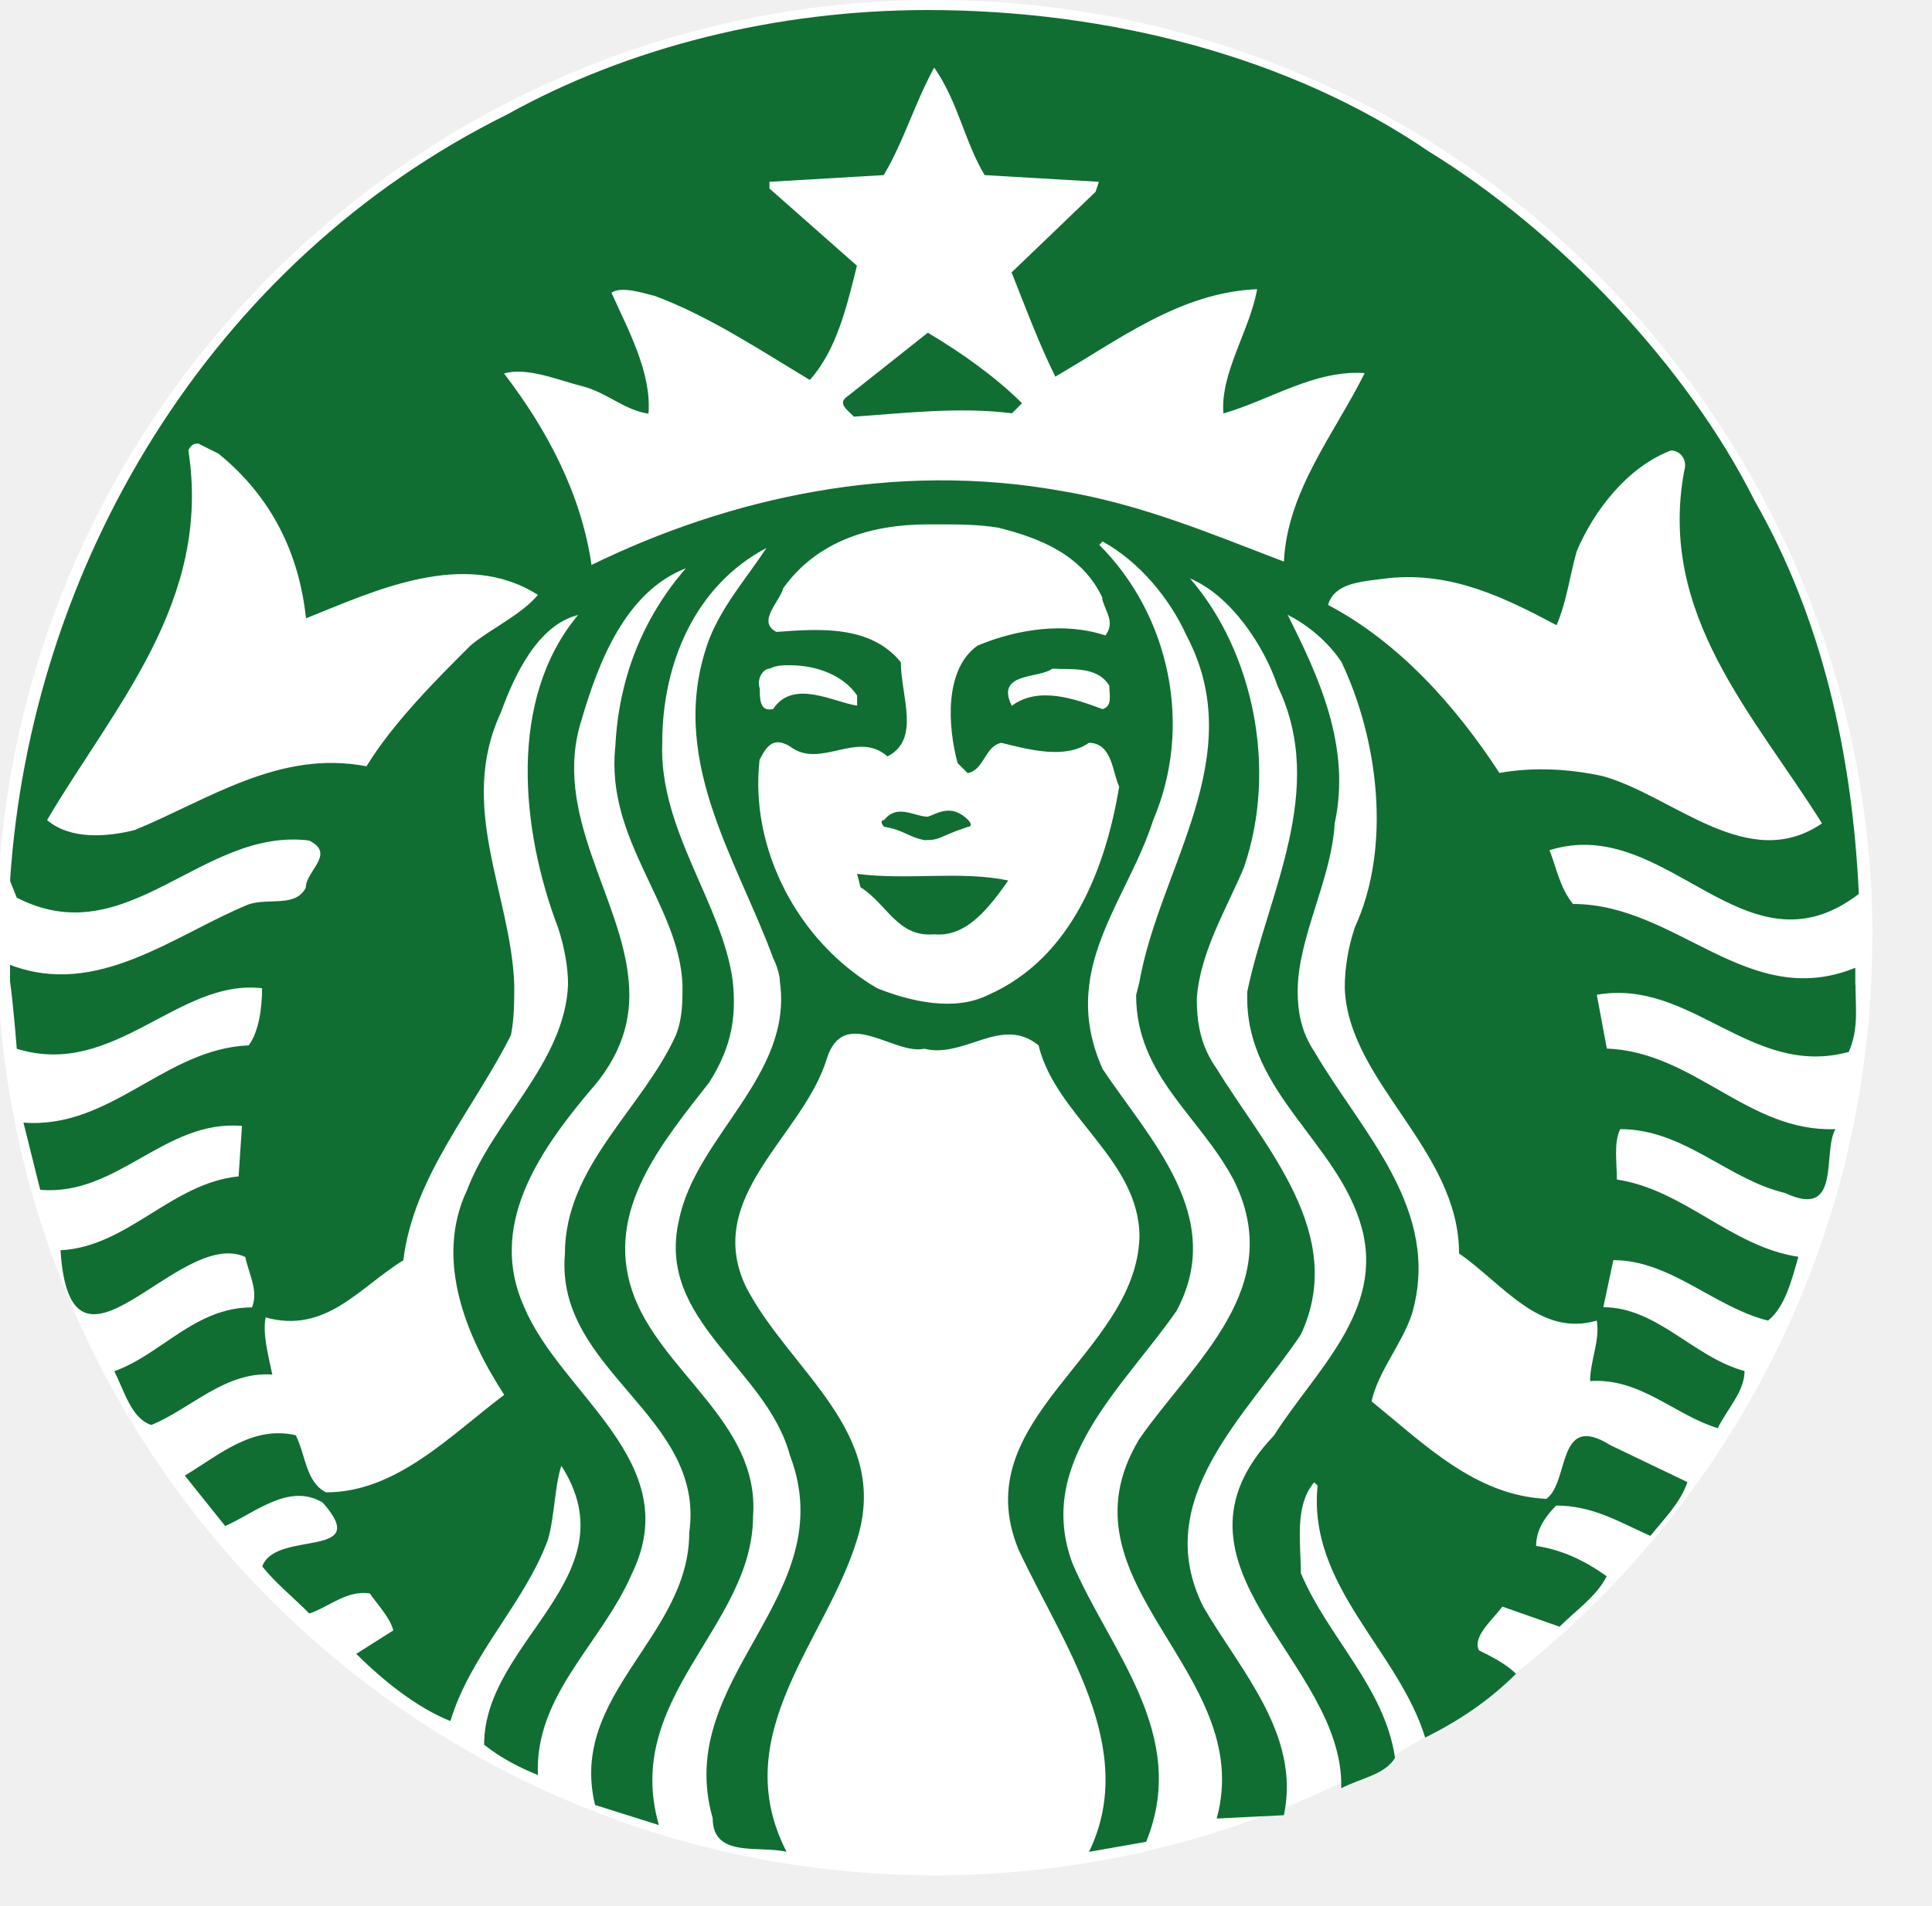
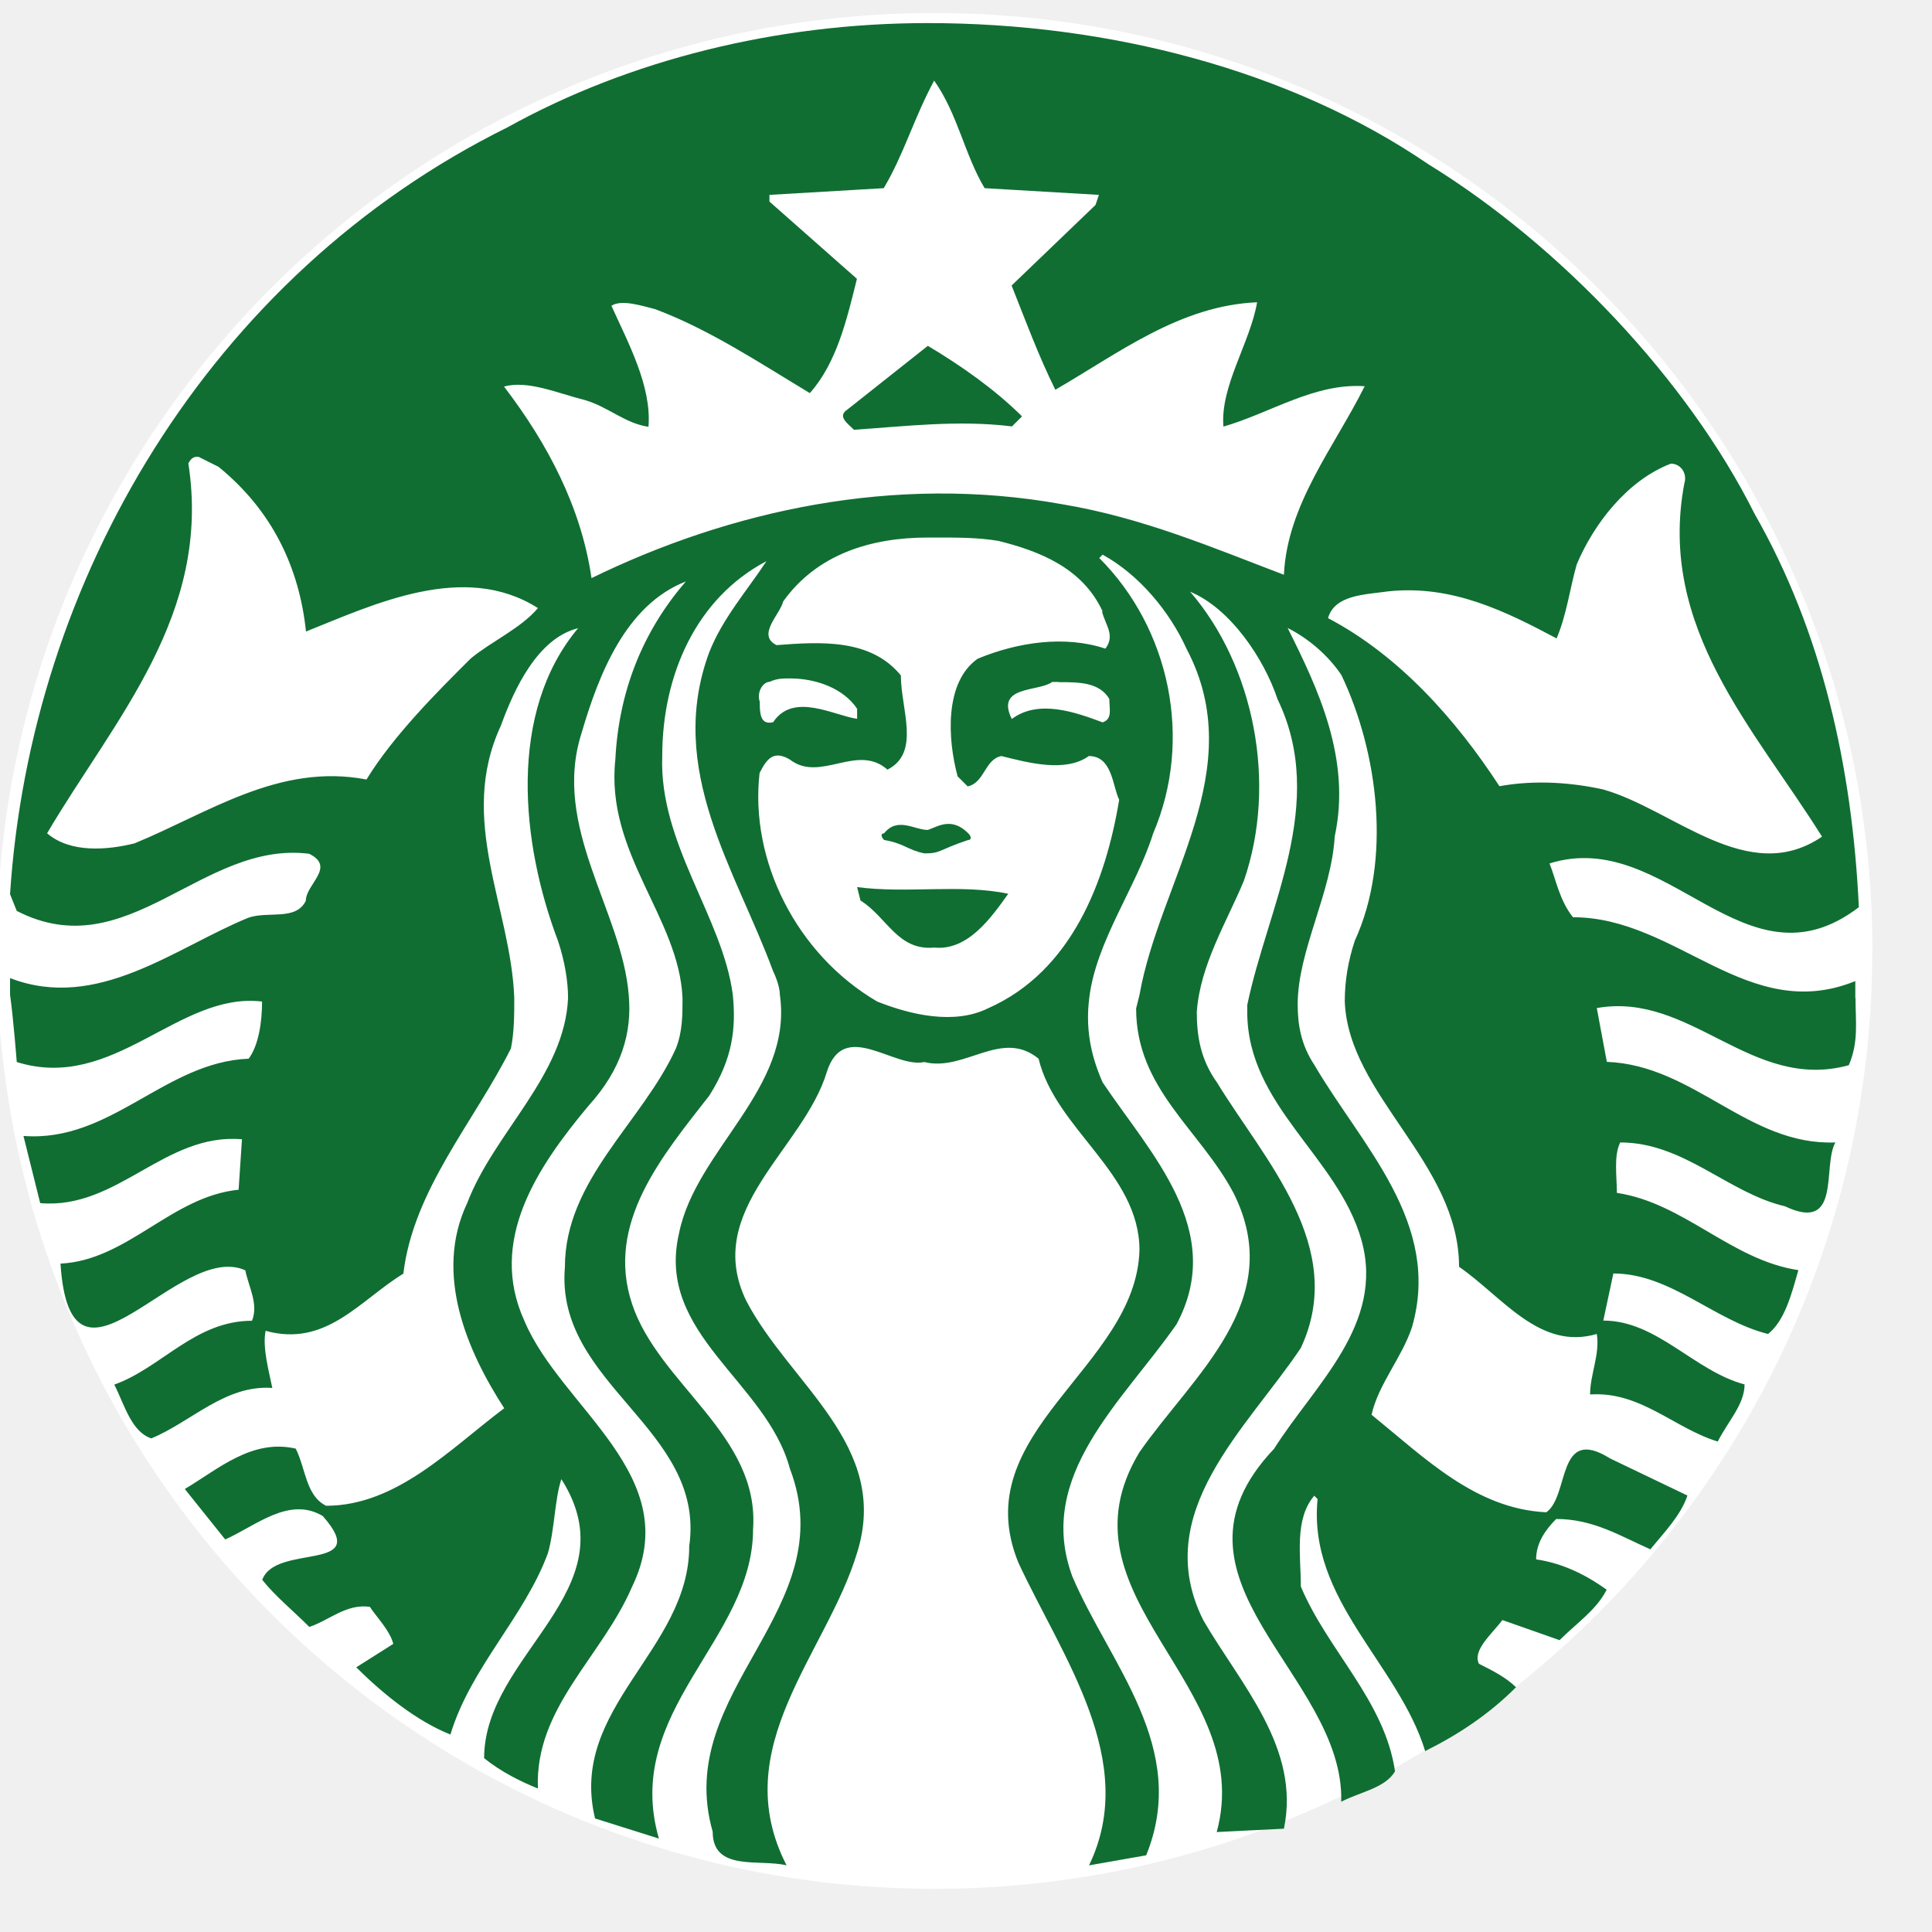
- <svg xmlns="http://www.w3.org/2000/svg" viewBox="0 0 1038 1024">
+ <svg xmlns="http://www.w3.org/2000/svg" viewBox="0 0 1038 1024" width="512pt" height="512pt">
  <path d="M503.9,503.9m-487.6,0a487.6,487.6 0,1 0,975.2 0,487.6 487.6,0 1,0 -975.2,0Z" fill="#D8D8D8" />
  <path d="M1005.9,503.9c0,278.1 -225.7,503.9 -503.9,503.9C223.9,1007.7 -1.8,782 -1.8,503.9 -1.8,225.7 223.9,0 502.1,0c278.1,0 503.9,225.7 503.9,503.9" fill="#FFFFFF" />
  <path d="M480.4,438.9c0,3.6 -1.8,7.2 1.8,9 12.6,-1.8 34.3,7.2 39.7,-7.2 -5.4,-5.4 -12.6,-7.2 -19.9,-7.2 -7.2,-1.8 -14.4,1.8 -21.7,5.4zM460.5,469.6l1.8,7.2c14.4,9 19.9,27.1 39.7,25.3 18.1,1.8 30.7,-16.3 39.7,-28.9 -25.3,-5.4 -54.2,0 -81.3,-3.6zM861.5,417.2c37.9,10.8 77.7,52.4 117.4,25.3 -36.1,-57.8 -88.5,-112 -74,-189.6 1.8,-5.4 -1.8,-10.8 -7.2,-10.8 -23.5,9 -41.5,32.5 -50.6,54.2 -3.6,12.6 -5.4,27.1 -10.8,39.7 -27.1,-14.4 -56,-28.9 -90.3,-25.3 -12.6,1.8 -28.9,1.8 -32.5,14.4 37.9,19.9 68.6,54.2 92.1,90.3 19.9,-3.6 39.7,-1.8 56,1.8zM733.2,200.5c-27.1,-1.8 -50.6,14.4 -75.9,21.7 -1.8,-21.7 14.4,-45.1 18.1,-66.8 -41.5,1.8 -74,27.1 -108.4,47 -9,-18.1 -16.3,-37.9 -23.5,-56l45.1,-43.3 1.8,-5.4 -61.4,-3.6c-10.8,-18.1 -14.4,-39.7 -27.1,-57.8 -10.8,19.9 -16.3,39.7 -27.1,57.8l-61.4,3.6v3.6l47,41.5c-5.4,21.7 -10.8,45.1 -25.3,61.4 -27.1,-16.3 -54.2,-34.3 -83.1,-45.1 -7.2,-1.8 -18.1,-5.4 -23.5,-1.8 9,19.9 21.7,43.3 19.9,65 -12.6,-1.8 -21.7,-10.8 -34.3,-14.4 -14.4,-3.6 -30.7,-10.8 -43.3,-7.2 23.5,30.7 41.5,65 47,102.9 74,-36.1 162.5,-56 252.8,-39.7 43.3,7.2 81.3,23.5 119.2,37.9 1.8,-37.9 27.1,-68.6 43.3,-101.1zM568.9,359.4h-3.6c-7.2,5.4 -30.7,1.8 -21.7,19.9 14.4,-10.8 34.3,-3.6 48.8,1.8 5.4,-1.8 3.6,-7.2 3.6,-12.6 -5.4,-9 -16.3,-9 -27.1,-9zM592.4,321.5c-10.8,-23.5 -34.3,-32.5 -56,-37.9 -10.8,-1.8 -21.7,-1.8 -32.5,-1.8h-5.4c-30.7,0 -59.6,9 -77.7,34.3 -1.8,7.2 -14.4,18.1 -3.6,23.5 23.5,-1.8 50.6,-3.6 66.8,16.3 0,18.1 10.8,41.5 -7.2,50.6 -16.3,-14.4 -36.1,7.2 -52.4,-5.4 -9,-5.4 -12.6,0 -16.3,7.2 -5.4,47 19.9,97.5 63.2,122.8 18.1,7.2 41.5,12.6 59.6,3.6 45.1,-19.9 63.2,-68.6 70.4,-112 -3.6,-7.2 -3.6,-23.5 -16.3,-23.5 -12.6,9 -32.5,3.6 -47,0 -9,1.8 -9,14.4 -18.1,16.3l-5.4,-5.4c-5.4,-19.9 -7.2,-50.6 10.8,-63.2 21.7,-9 47,-12.6 68.6,-5.4 5.4,-7.2 0,-12.6 -1.8,-19.9zM408.2,370.2c0,5.4 0,12.6 7.2,10.8 10.8,-16.3 32.5,-3.6 45.1,-1.8v-5.4c-7.2,-10.8 -21.7,-16.3 -36.1,-16.3 -3.6,0 -7.2,0 -10.8,1.8 -3.6,0 -7.2,5.4 -5.4,10.8zM289,319.7c-39.7,-25.3 -88.5,-1.8 -124.6,12.6 -3.6,-34.3 -18.1,-65 -47,-88.5l-10.8,-5.4c-1.8,0 -3.6,0 -5.4,3.6 12.6,81.3 -39.7,137.3 -75.9,198.7 12.6,10.8 32.5,9 47,5.4 39.7,-16.3 77.7,-43.3 124.6,-34.3 14.4,-23.5 37.9,-47 56,-65 10.8,-9 27.1,-16.3 36.1,-27.1zM996.9,529.2c0,12.6 1.8,23.5 -3.6,36.1 -52.4,14.4 -84.9,-39.7 -135.4,-30.7l5.4,28.9c47,1.8 75.9,45.1 122.8,43.3 -7.2,12.6 3.6,48.8 -27.1,34.3 -30.7,-7.2 -54.2,-34.3 -88.5,-34.3 -3.6,7.2 -1.8,18.1 -1.8,27.1 36.1,5.4 61.4,36.1 97.5,41.5 -3.6,12.6 -7.2,27.1 -16.3,34.3 -28.9,-7.2 -52.4,-32.5 -83.1,-32.5l-5.4,25.3c28.9,0 48.8,27.1 75.9,34.3 0,10.8 -9,19.9 -14.4,30.7 -23.5,-7.2 -41.5,-27.1 -68.6,-25.3 0,-10.8 5.4,-21.7 3.6,-32.5 -30.7,9 -50.6,-19.9 -74,-36.1 0,-56 -59.6,-92.1 -61.4,-142.7 0,-10.8 1.8,-21.7 5.4,-32.5 19.9,-43.3 12.6,-101.1 -7.2,-142.7 -7.2,-10.8 -18.1,-19.9 -28.9,-25.3 16.3,32.5 34.3,70.4 25.3,112 -1.8,30.7 -19.9,61.4 -19.9,90.3 0,10.8 1.8,21.7 9,32.5 25.3,43.3 68.6,84.9 52.4,140.9 -5.4,16.3 -18.1,30.7 -21.7,47 28.9,23.5 56,50.6 93.9,52.4 12.6,-9 5.4,-47 34.3,-28.9l41.5,19.9c-3.6,10.8 -12.6,19.9 -19.9,28.9 -16.3,-7.2 -30.7,-16.3 -50.6,-16.3 -5.4,5.4 -10.8,12.6 -10.8,21.7 12.6,1.8 25.3,7.2 37.9,16.3 -5.4,10.8 -16.3,18.1 -25.3,27.1l-30.7,-10.8c-5.4,7.2 -16.3,16.3 -12.6,23.5 7.2,3.6 14.4,7.2 19.9,12.6 -14.4,14.4 -30.7,25.3 -48.8,34.3 -14.4,-47 -63.2,-81.3 -57.8,-135.4l-1.8,-1.8c-10.8,12.6 -7.2,32.5 -7.2,48.8 14.4,34.3 45.1,61.4 50.6,99.3 -5.4,9 -18.1,10.8 -28.9,16.3 1.8,-68.6 -102.9,-119.2 -36.1,-189.6 21.7,-34.3 59.6,-66.8 47,-112 -12.6,-45.1 -61.4,-72.2 -61.4,-122.8v-3.6c10.8,-52.4 43.3,-108.4 16.3,-164.3 -7.2,-21.7 -25.3,-48.8 -47,-57.8 34.3,39.7 47,102.9 28.9,155.3 -9,21.7 -23.5,45.1 -25.3,70.4 0,12.6 1.8,25.3 10.8,37.9 25.3,41.5 70.4,88.5 45.1,142.7 -28.9,43.3 -81.3,88.5 -52.4,146.3 19.9,34.3 52.4,68.6 43.3,112l-36.1,1.8c21.7,-79.5 -88.5,-126.4 -41.5,-204.1 28.9,-41.5 79.5,-81.3 50.6,-139.1 -18.1,-34.3 -52.4,-56 -52.4,-99.3l1.8,-7.2c10.8,-61.4 59.6,-121 25.3,-186 -9,-19.9 -25.3,-39.7 -45.1,-50.6l-1.8,1.8c37.9,37.9 50.6,97.5 28.9,148.1 -9,28.9 -30.7,57.8 -34.3,88.5 -1.8,14.4 0,28.9 7.2,45.1 25.3,37.9 66.8,79.5 39.7,130 -28.9,41.5 -75.9,81.3 -56,135.4 19.9,47 63.2,92.1 39.7,149.9l-30.7,5.4c27.1,-56 -14.4,-112 -37.9,-162.5 -28.9,-70.4 63.2,-104.7 65,-168 0,-41.5 -45.1,-65 -54.2,-102.9 -19.9,-16.3 -39.7,7.2 -61.4,1.8 -16.3,3.6 -43.3,-23.5 -52.4,5.4 -12.6,41.5 -66.8,74 -43.3,122.8 23.5,45.1 77.7,77.7 59.6,135.4 -16.3,54.2 -70.4,104.7 -37.9,168 -14.4,-3.6 -39.7,3.6 -39.7,-18.1 -21.7,-75.9 70.4,-119.2 41.5,-195 -12.6,-47 -72.2,-72.2 -59.6,-126.4 9,-45.1 61.4,-77.7 54.2,-128.2 0,-3.6 -1.8,-9 -3.6,-12.6 -19.9,-54.2 -57.8,-108.4 -34.3,-171.6 7.2,-18.1 19.9,-32.5 30.7,-48.8 -37.9,19.9 -56,61.4 -56,104.7 -1.8,47 32.5,86.7 37.9,128.2 1.8,18.1 0,34.3 -12.6,54.2 -25.3,32.5 -56,68.6 -41.5,112 14.4,43.3 68.6,70.4 65,121 0,59.6 -70.4,97.5 -50.6,166.2l-34.3,-10.8c-14.4,-59.6 50.6,-90.3 50.6,-146.3 9,-63.2 -72.2,-86.7 -66.8,-149.9 0,-47 41.5,-77.7 59.6,-117.4 3.6,-9 3.6,-18.1 3.6,-27.1 -1.8,-43.3 -41.5,-77.7 -36.1,-128.2 1.8,-36.1 14.4,-68.6 37.9,-95.7 -32.5,12.6 -47,50.6 -56,81.3 -16.3,50.6 21.7,95.7 25.3,140.9 1.8,19.9 -3.6,39.7 -21.7,59.6 -27.1,32.5 -54.2,72.2 -34.3,115.6 19.9,47 86.7,83.1 57.8,142.7 -16.3,37.9 -52.4,65 -50.6,108.4 -9,-3.6 -19.9,-9 -28.9,-16.3 0,-56 79.5,-90.3 41.5,-149.9 -3.6,10.8 -3.6,27.1 -7.2,39.7 -12.6,34.3 -41.5,61.4 -52.4,97.5 -18.1,-7.2 -36.1,-21.7 -50.6,-36.1l19.9,-12.6c-1.8,-7.2 -9,-14.4 -12.6,-19.9 -12.6,-1.8 -21.7,7.2 -32.5,10.8 -9,-9 -18.1,-16.3 -25.3,-25.3 7.2,-19.9 59.6,-3.6 32.5,-34.3 -18.1,-10.8 -36.1,5.4 -52.4,12.6l-21.7,-27.1c18.1,-10.8 36.1,-27.1 59.6,-21.7 5.4,10.8 5.4,25.3 16.3,30.7 37.9,0 66.8,-30.7 95.7,-52.4 -19.9,-30.7 -37.9,-72.2 -19.9,-110.2 14.4,-37.9 52.4,-68.6 54.2,-110.2 0,-9 -1.8,-19.9 -5.4,-30.7 -19.9,-52.4 -27.1,-122.8 10.8,-168 -21.7,5.4 -34.3,32.5 -41.5,52.4 -23.5,50.6 5.4,97.5 7.2,146.3 0,9 0,18.1 -1.8,27.1 -19.9,39.7 -52.4,75.9 -57.8,121 -23.5,14.4 -41.5,39.7 -74,30.7 -1.8,9 1.8,21.7 3.6,30.7 -25.3,-1.8 -43.3,18.1 -65,27.1 -10.8,-3.6 -14.4,-18.1 -19.9,-28.9 25.3,-9 43.3,-34.3 74,-34.3 3.6,-9 -1.8,-18.1 -3.6,-27.1 -36.1,-16.3 -93.9,79.5 -99.3,-3.6 36.1,-1.8 59.6,-36.1 95.7,-39.7l1.8,-27.1c-41.5,-3.6 -66.8,37.9 -108.4,34.3l-9,-36.1c47,3.6 75.9,-39.7 121,-41.5 5.4,-7.2 7.2,-19.9 7.2,-30.7 -45.1,-5.4 -79.5,48.8 -131.8,32.5 0,0 -1.8,-23.5 -3.6,-36.1v-9c47,18.1 88.5,-16.3 128.2,-32.5 10.8,-3.6 25.3,1.8 30.7,-9 0,-9 16.3,-18.1 1.8,-25.3 -57.8,-7.2 -97.5,61.4 -157.1,30.7l-3.6,-9C16.3,305.2 112,140.9 272.7,61.4c65,-36.1 144.5,-56 225.7,-56 97.5,0 195,25.3 269.1,75.9 70.4,43.3 139.1,115.6 175.2,187.8 36.1,63.2 52.4,135.4 56,211.3 -61.4,47 -102.9,-43.3 -166.2,-23.5 3.6,9 5.4,19.9 12.6,28.9 56,0 93.9,57.8 151.7,34.3v9zM498.5,178.8c18.1,10.8 36.1,23.5 50.6,37.9l-5.4,5.4c-28.9,-3.6 -57.8,0 -84.9,1.8 -3.6,-3.6 -9,-7.2 -3.6,-10.8l43.3,-34.3z" fill="#106E33" />
  <path d="M460.5,460.5h83.1v-34.3h-83.1z" fill="#FFFFFF" />
  <path d="M475,444.3c10.8,1.8 12.6,5.4 21.7,7.2 9,0 7.2,-1.8 23.5,-7.2 1.8,0 1.8,-1.8 0,-3.6 -9,-9 -16.3,-3.6 -21.7,-1.8 -7.2,0 -16.3,-7.2 -23.5,1.8 -1.8,0 -1.8,1.8 0,3.6" fill="#106E33" />
</svg>
